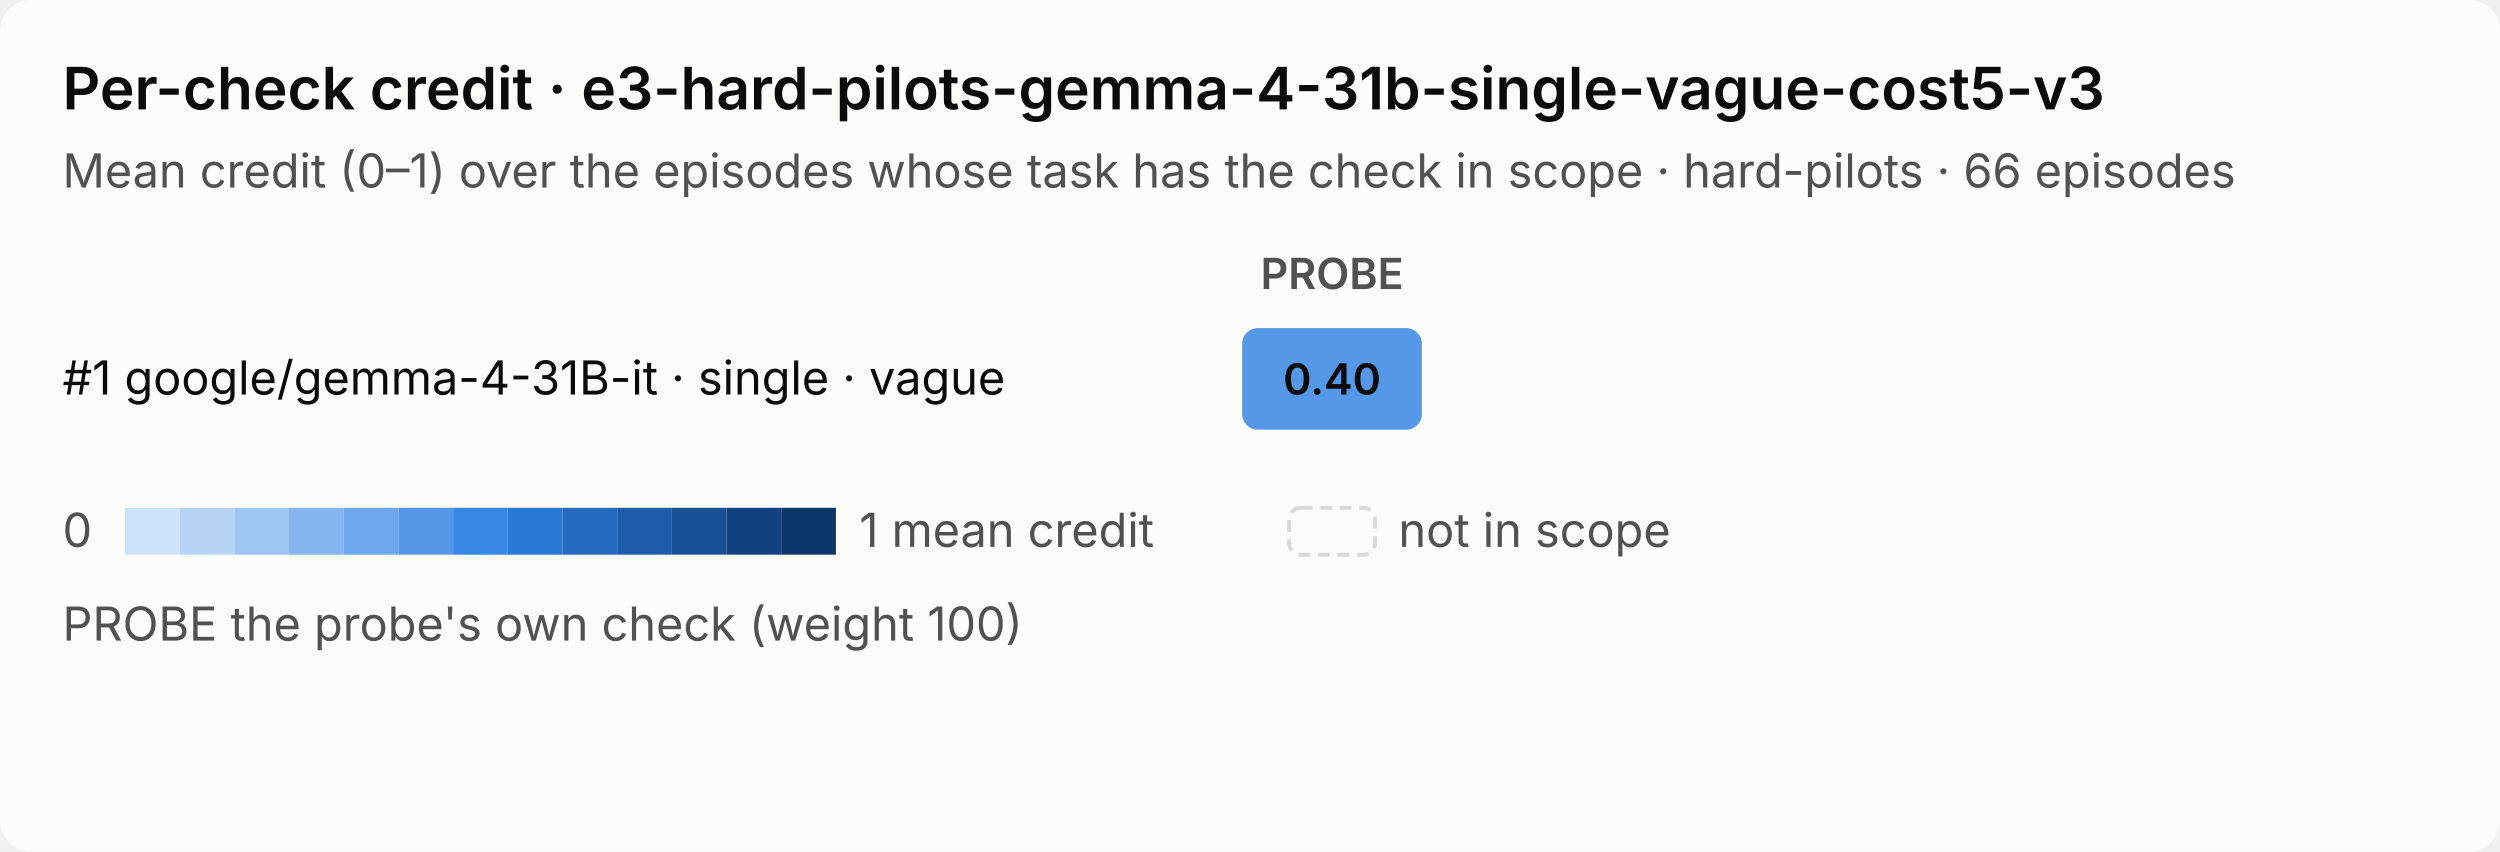
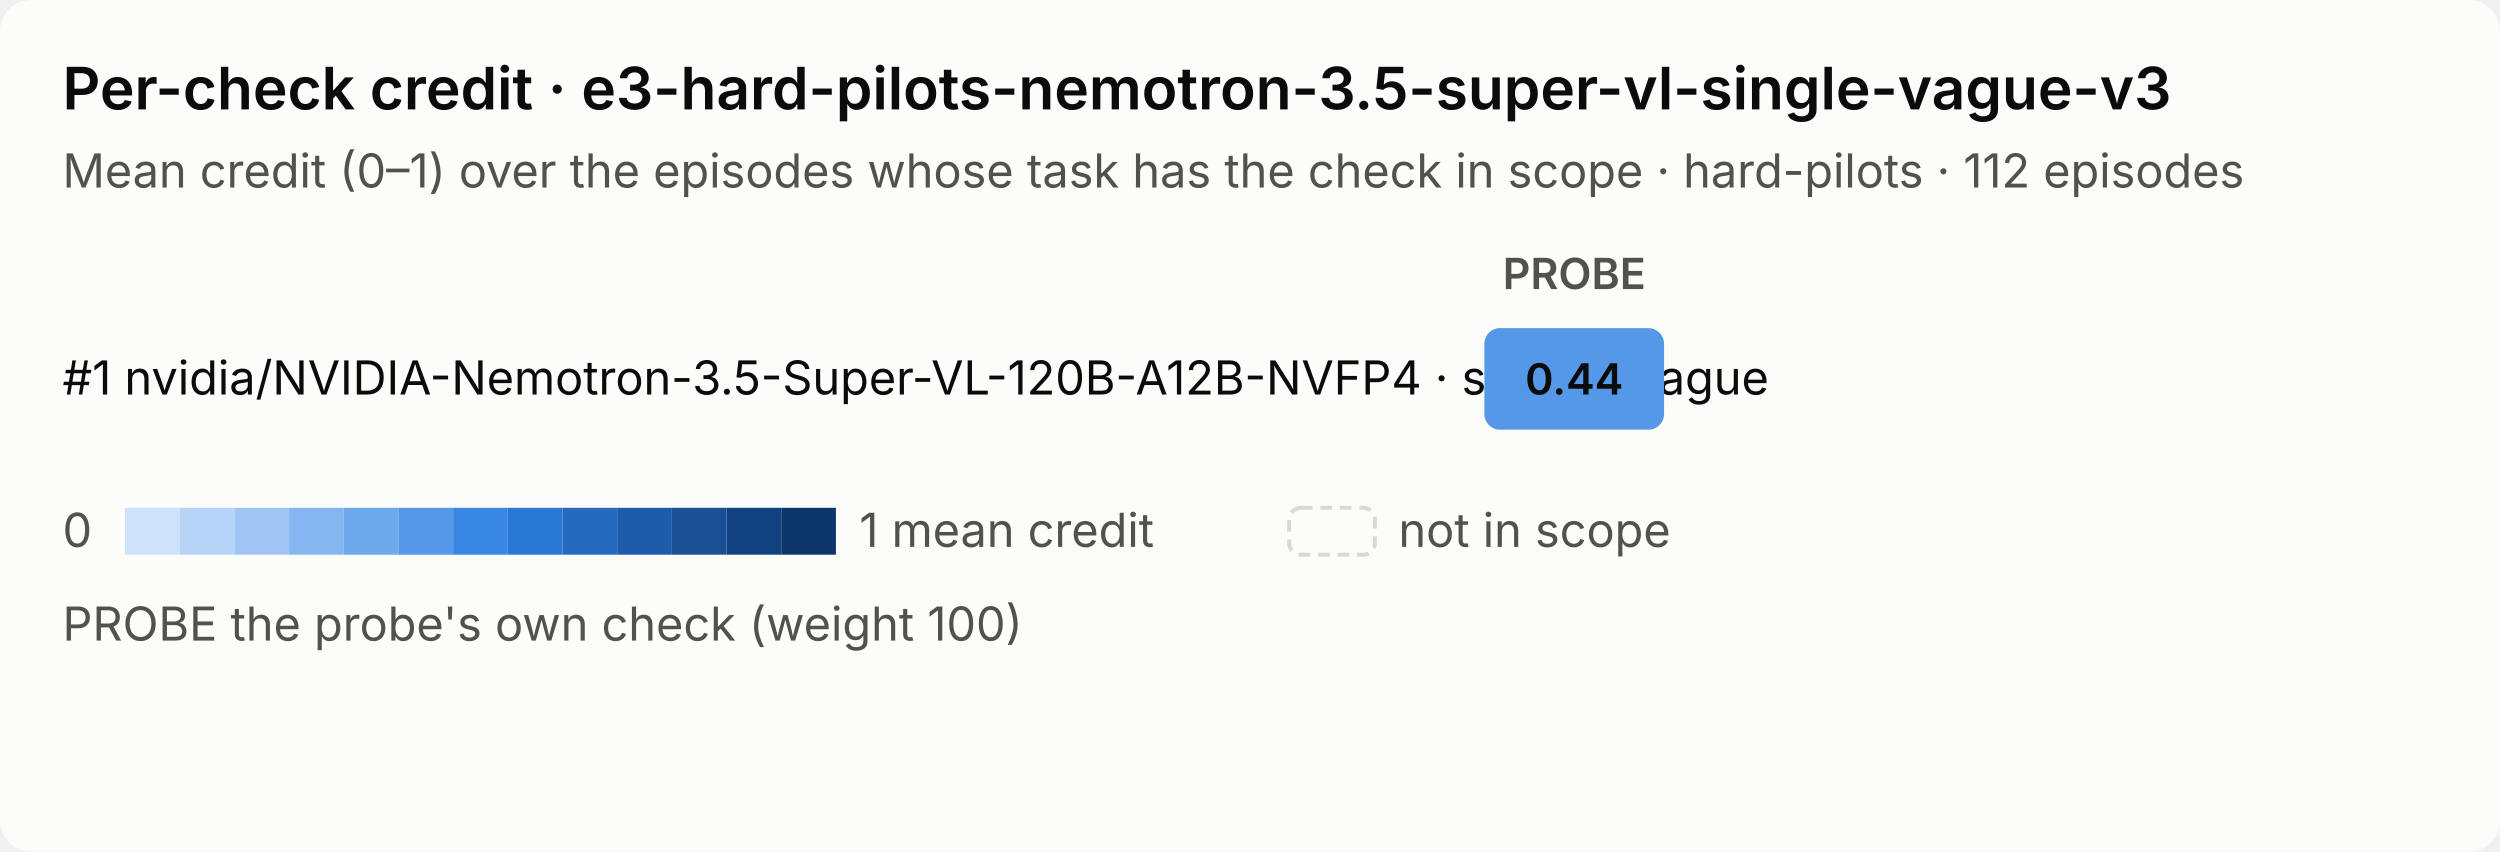
<svg xmlns="http://www.w3.org/2000/svg" width="640" height="218" viewBox="0 0 640 218" role="img" aria-labelledby="ttl dsc">
  <style>.t{font:600 15px system-ui,-apple-system,sans-serif;fill:#0b0b0b}.s,.k{font:12px system-ui,-apple-system,sans-serif;fill:#52514e}.l{font:12px system-ui,-apple-system,sans-serif;fill:#0b0b0b}.h{font:600 11px system-ui,-apple-system,sans-serif;fill:#52514e}.v{font:600 11px system-ui,-apple-system,sans-serif}.bg{fill:#fcfcfb}.na{fill:#fcfcfb;stroke:#d9d8d4;stroke-dasharray:3 2}.q0{fill:#cde2fb}.w0{fill:#0b0b0b}.q1{fill:#b7d3f6}.w1{fill:#0b0b0b}.q2{fill:#9ec5f4}.w2{fill:#0b0b0b}.q3{fill:#86b6ef}.w3{fill:#0b0b0b}.q4{fill:#6da7ec}.w4{fill:#0b0b0b}.q5{fill:#5598e7}.w5{fill:#0b0b0b}.q6{fill:#3987e5}.w6{fill:#0b0b0b}.q7{fill:#2a78d6}.w7{fill:#0b0b0b}.q8{fill:#256abf}.w8{fill:#ffffff}.q9{fill:#1c5cab}.w9{fill:#ffffff}.q10{fill:#184f95}.w10{fill:#ffffff}.q11{fill:#104281}.w11{fill:#ffffff}.q12{fill:#0d366b}.w12{fill:#ffffff}@media (prefers-color-scheme: dark){.t,.l{fill:#ffffff}.s,.k,.h{fill:#c3c2b7}.bg{fill:#1a1a19}.na{fill:#1a1a19;stroke:#4a4a46}.q0{fill:#0d366b}.w0{fill:#ffffff}.q1{fill:#104281}.w1{fill:#ffffff}.q2{fill:#184f95}.w2{fill:#ffffff}.q3{fill:#1c5cab}.w3{fill:#ffffff}.q4{fill:#256abf}.w4{fill:#ffffff}.q5{fill:#2a78d6}.w5{fill:#0b0b0b}.q6{fill:#3987e5}.w6{fill:#0b0b0b}.q7{fill:#5598e7}.w7{fill:#0b0b0b}.q8{fill:#6da7ec}.w8{fill:#0b0b0b}.q9{fill:#86b6ef}.w9{fill:#0b0b0b}.q10{fill:#9ec5f4}.w10{fill:#0b0b0b}.q11{fill:#b7d3f6}.w11{fill:#0b0b0b}.q12{fill:#cde2fb}.w12{fill:#0b0b0b}}</style>
  <rect class="bg" width="640" height="218" rx="8" />
-   <text class="t" x="16" y="28">Per-check credit · e3-hard-pilots-gemma-4-31b-single-vague-cost5-v3</text>
-   <text class="s" x="16" y="48">Mean credit (0–1) over the episodes whose task has the check in scope · hard-pilots · 66 episodes</text>
-   <text class="h" x="341" y="74" text-anchor="middle">PROBE</text>
-   <text class="l" x="16" y="101">#1  google/gemma-4-31B-it · single · vague</text>
+   <text class="t" x="16" y="28">Per-check credit · e3-hard-pilots-nemotron-3.5-super-vl-single-vague-v3</text>
+   <text class="s" x="16" y="48">Mean credit (0–1) over the episodes whose task has the check in scope · hard-pilots · 112 episodes</text>
+   <text class="h" x="403" y="74" text-anchor="middle">PROBE</text>
+   <text class="l" x="16" y="101">#1  nvidia/NVIDIA-Nemotron-3.5-Super-VL-120B-A12B-NVFP4 · single · vague</text>
  <g>
-     <rect class="q5" x="318" y="84" width="46" height="26" rx="4" />
-     <text class="v w5" x="341" y="101" text-anchor="middle">0.40</text>
+     <rect class="q5" x="380" y="84" width="46" height="26" rx="4" />
+     <text class="v w5" x="403" y="101" text-anchor="middle">0.44</text>
  </g>
  <text class="k" x="16" y="140">0</text>
  <rect class="q0" x="32" y="130" width="14" height="12" />
  <rect class="q1" x="46" y="130" width="14" height="12" />
  <rect class="q2" x="60" y="130" width="14" height="12" />
  <rect class="q3" x="74" y="130" width="14" height="12" />
  <rect class="q4" x="88" y="130" width="14" height="12" />
  <rect class="q5" x="102" y="130" width="14" height="12" />
  <rect class="q6" x="116" y="130" width="14" height="12" />
  <rect class="q7" x="130" y="130" width="14" height="12" />
  <rect class="q8" x="144" y="130" width="14" height="12" />
  <rect class="q9" x="158" y="130" width="14" height="12" />
  <rect class="q10" x="172" y="130" width="14" height="12" />
  <rect class="q11" x="186" y="130" width="14" height="12" />
  <rect class="q12" x="200" y="130" width="14" height="12" />
  <text class="k" x="220" y="140">1 mean credit</text>
  <rect class="na" x="330" y="130" width="22" height="12" rx="3" />
  <text class="k" x="358" y="140">not in scope</text>
  <text class="k" x="16" y="164">PROBE  the probe's own check (weight 100)</text>
</svg>
